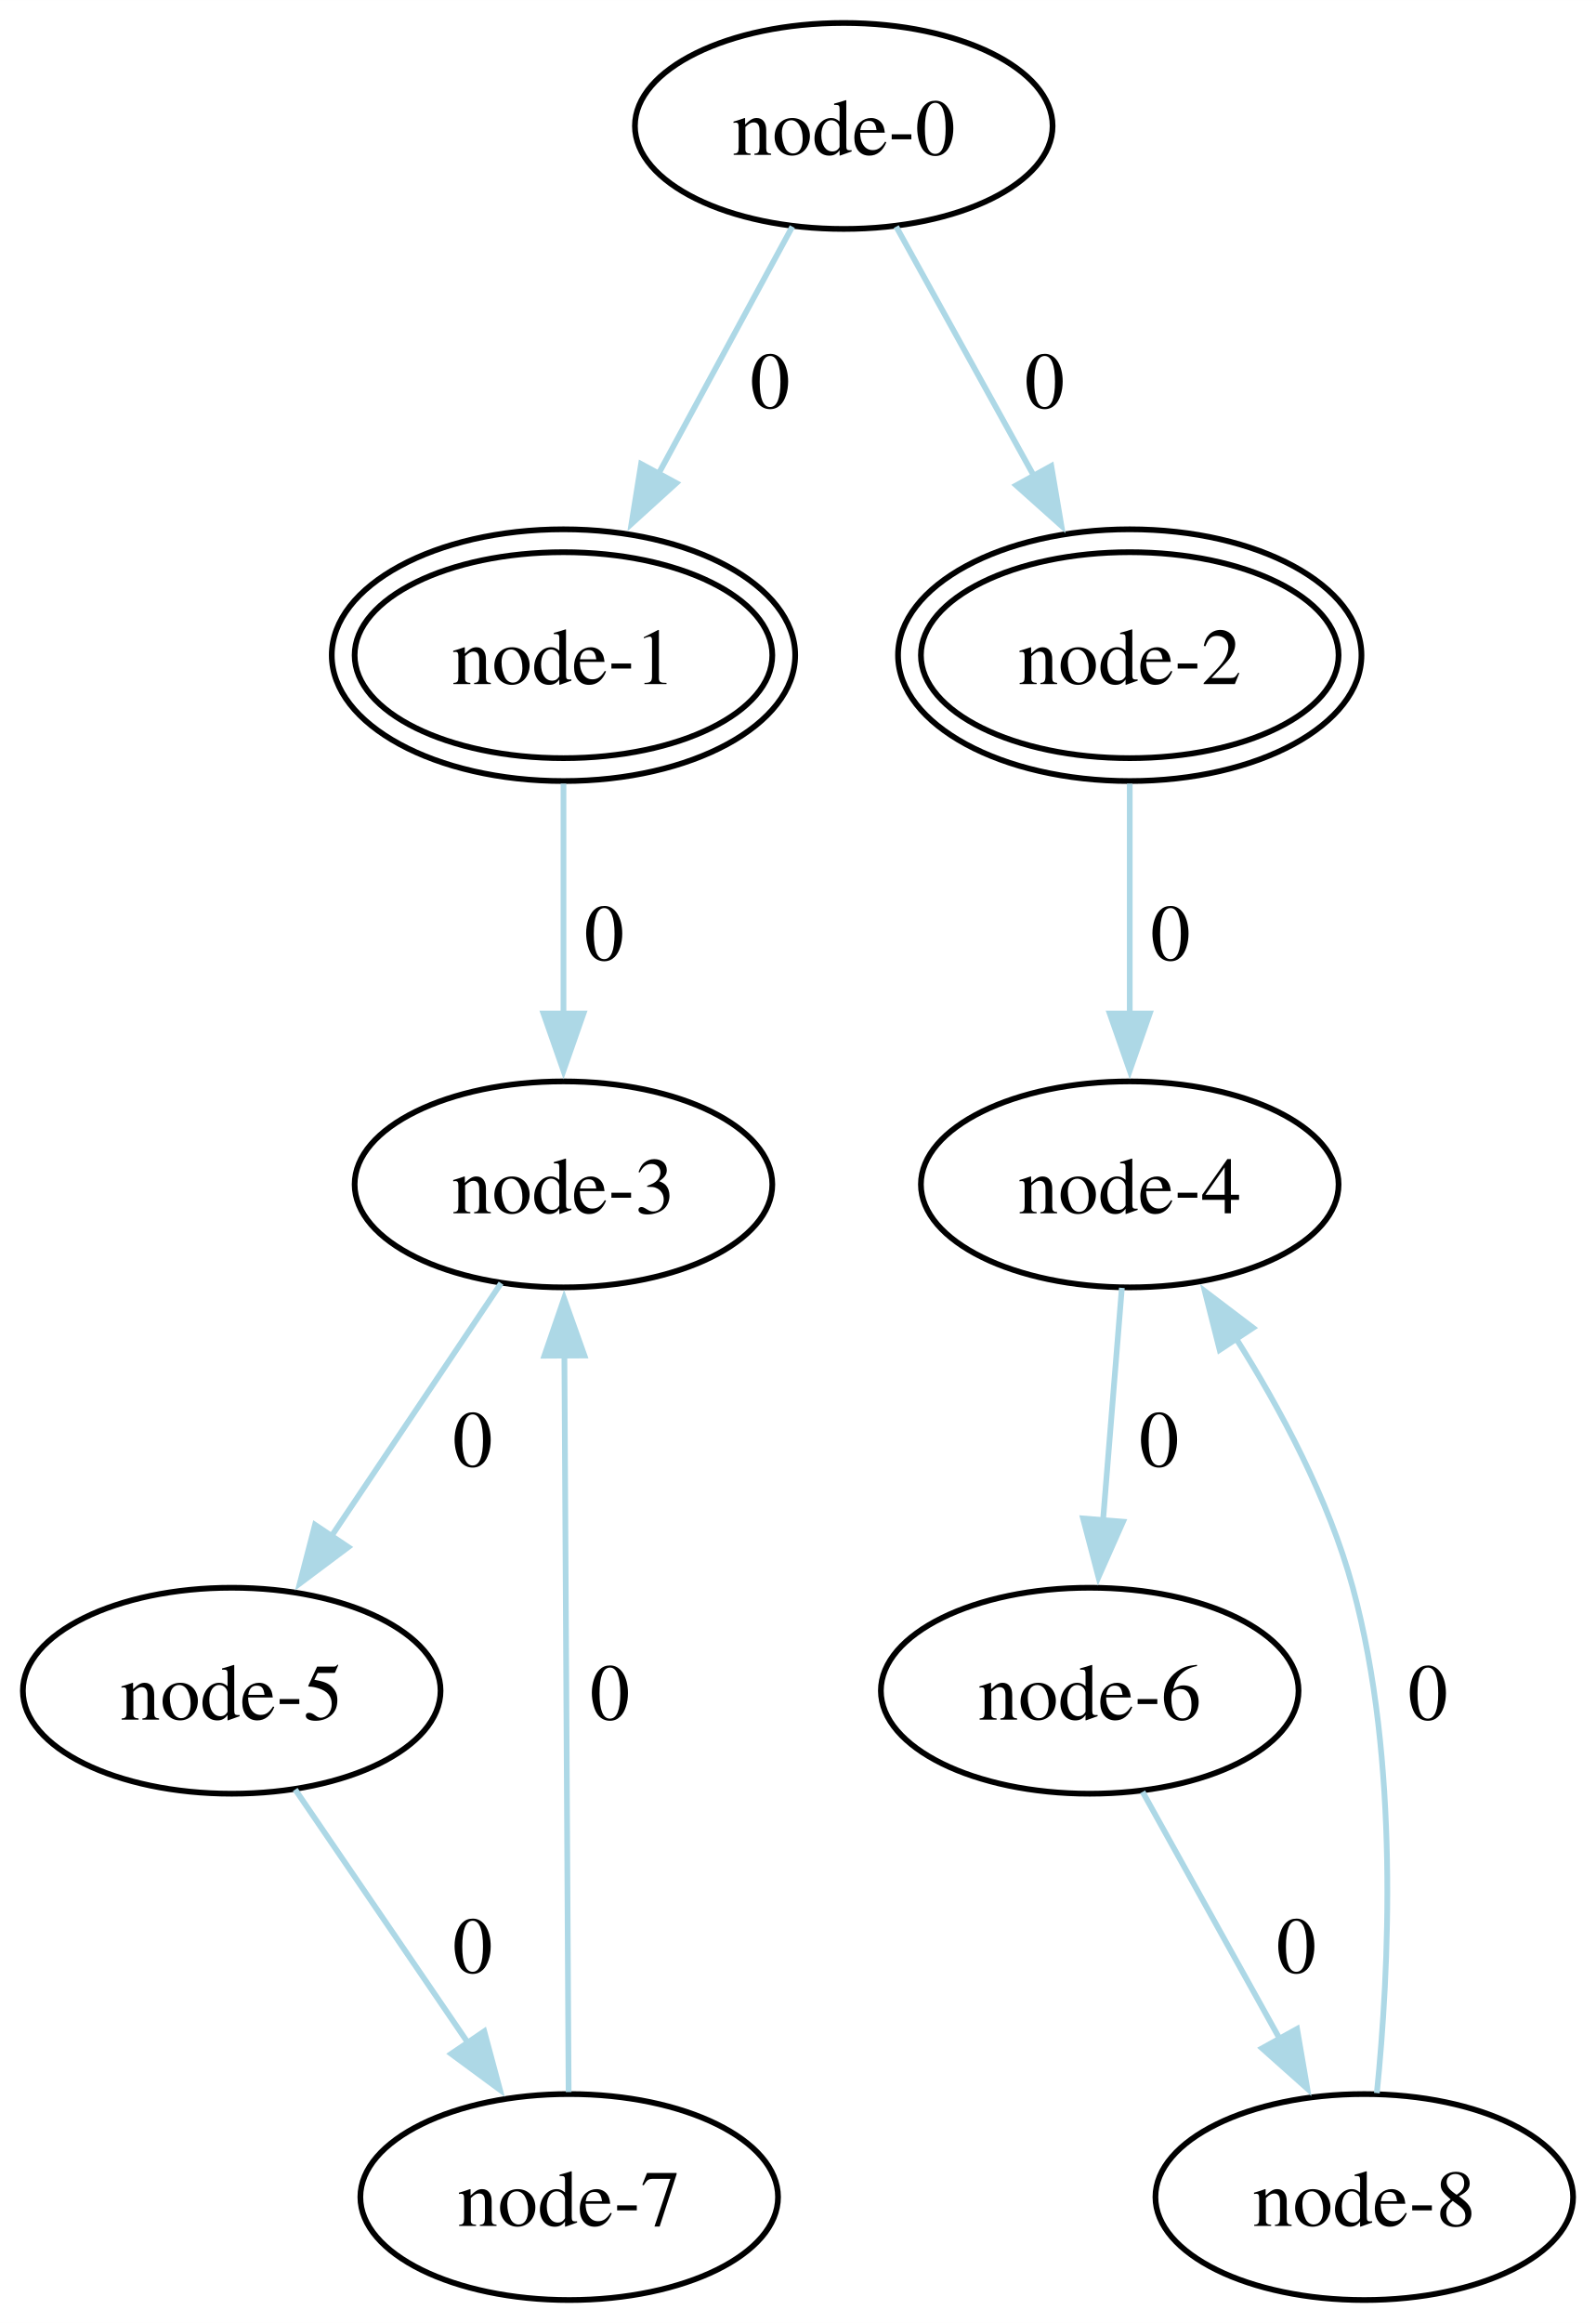
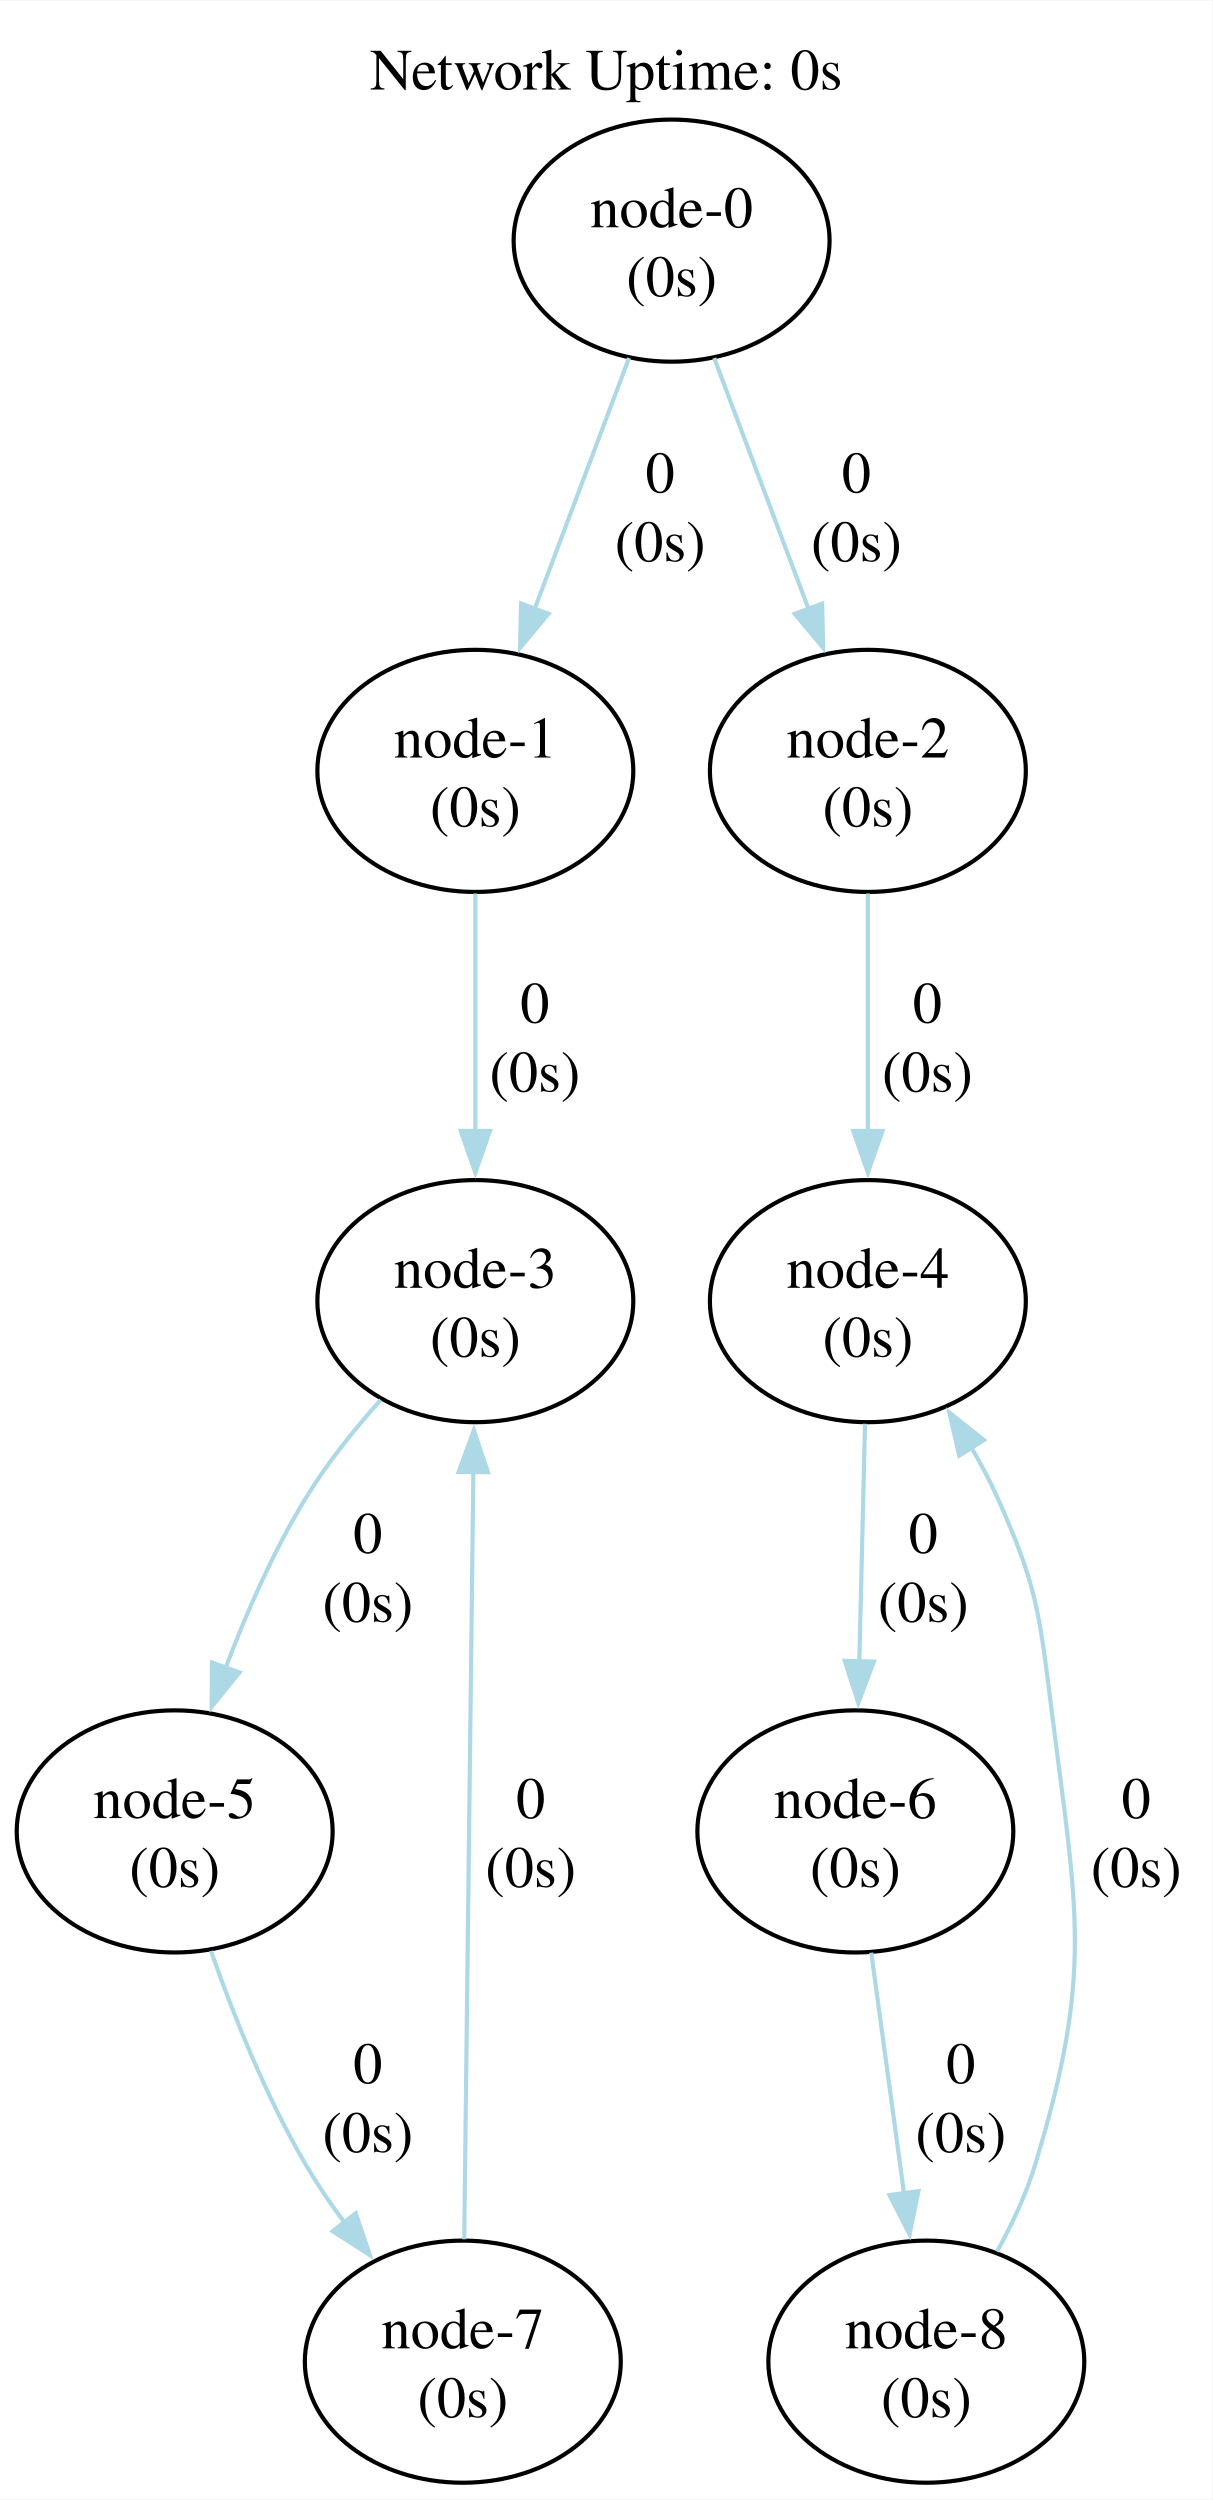
- <svg xmlns="http://www.w3.org/2000/svg" width="279pt" height="406pt" viewBox="0.00 0.00 279.02 406.00">
-   <g id="graph0" class="graph" transform="scale(1 1) rotate(0) translate(4 402)">
-     <polygon fill="white" stroke="none" points="-4,4 -4,-402 275.02,-402 275.02,4 -4,4" />
+ <svg xmlns="http://www.w3.org/2000/svg" width="290pt" height="598pt" viewBox="0.00 0.00 290.33 598.41">
+   <g id="graph0" class="graph" transform="scale(1 1) rotate(0) translate(4 594.41)">
+     <polygon fill="white" stroke="none" points="-4,4 -4,-594.41 286.33,-594.41 286.33,4 -4,4" />
+     <text text-anchor="middle" x="141.17" y="-573.11" font-family="Times,serif" font-size="14.00">Network Uptime: 0s</text>
    <g id="node1" class="node">
-       <ellipse fill="none" stroke="black" cx="94.51" cy="-287.5" rx="36.51" ry="18" />
-       <ellipse fill="none" stroke="black" cx="94.51" cy="-287.5" rx="40.51" ry="22" />
-       <text text-anchor="middle" x="94.51" y="-282.45" font-family="Times,serif" font-size="14.00">node-1</text>
+       <ellipse fill="none" stroke="black" cx="109.83" cy="-409.94" rx="37.83" ry="28.99" />
+       <text text-anchor="middle" x="109.83" y="-413.14" font-family="Times,serif" font-size="14.00">node-1</text>
+       <text text-anchor="middle" x="109.83" y="-396.64" font-family="Times,serif" font-size="14.00">(0s)</text>
    </g>
    <g id="node3" class="node">
-       <ellipse fill="none" stroke="black" cx="94.51" cy="-195" rx="36.51" ry="18" />
-       <text text-anchor="middle" x="94.51" y="-189.95" font-family="Times,serif" font-size="14.00">node-3</text>
+       <ellipse fill="none" stroke="black" cx="109.83" cy="-282.96" rx="37.83" ry="28.99" />
+       <text text-anchor="middle" x="109.83" y="-286.16" font-family="Times,serif" font-size="14.00">node-3</text>
+       <text text-anchor="middle" x="109.83" y="-269.66" font-family="Times,serif" font-size="14.00">(0s)</text>
+     </g>
+     <g id="edge3" class="edge">
+       <path fill="none" stroke="lightblue" d="M109.83,-380.58C109.83,-363.72 109.83,-342.08 109.83,-323.56" />
+       <polygon fill="lightblue" stroke="lightblue" points="113.33,-323.72 109.83,-313.72 106.33,-323.72 113.33,-323.72" />
+       <text text-anchor="middle" x="124.08" y="-349.65" font-family="Times,serif" font-size="14.00">0</text>
+       <text text-anchor="middle" x="124.08" y="-333.15" font-family="Times,serif" font-size="14.00">  (0s)</text>
+     </g>
+     <g id="node2" class="node">
+       <ellipse fill="none" stroke="black" cx="203.83" cy="-409.94" rx="37.83" ry="28.99" />
+       <text text-anchor="middle" x="203.83" y="-413.14" font-family="Times,serif" font-size="14.00">node-2</text>
+       <text text-anchor="middle" x="203.83" y="-396.64" font-family="Times,serif" font-size="14.00">(0s)</text>
+     </g>
+     <g id="node4" class="node">
+       <ellipse fill="none" stroke="black" cx="203.83" cy="-282.96" rx="37.83" ry="28.99" />
+       <text text-anchor="middle" x="203.83" y="-286.16" font-family="Times,serif" font-size="14.00">node-4</text>
+       <text text-anchor="middle" x="203.83" y="-269.66" font-family="Times,serif" font-size="14.00">(0s)</text>
+     </g>
+     <g id="edge9" class="edge">
+       <path fill="none" stroke="lightblue" d="M203.83,-380.58C203.83,-363.72 203.83,-342.08 203.83,-323.56" />
+       <polygon fill="lightblue" stroke="lightblue" points="207.33,-323.72 203.83,-313.72 200.33,-323.72 207.33,-323.72" />
+       <text text-anchor="middle" x="218.08" y="-349.65" font-family="Times,serif" font-size="14.00">0</text>
+       <text text-anchor="middle" x="218.08" y="-333.15" font-family="Times,serif" font-size="14.00">  (0s)</text>
+     </g>
+     <g id="node6" class="node">
+       <ellipse fill="none" stroke="black" cx="37.83" cy="-155.97" rx="37.83" ry="28.99" />
+       <text text-anchor="middle" x="37.83" y="-159.17" font-family="Times,serif" font-size="14.00">node-5</text>
+       <text text-anchor="middle" x="37.83" y="-142.67" font-family="Times,serif" font-size="14.00">(0s)</text>
+     </g>
+     <g id="edge4" class="edge">
+       <path fill="none" stroke="lightblue" d="M87.15,-259.31C80.83,-252.23 74.34,-244.13 69.33,-235.97 61.6,-223.38 55.11,-208.58 50.06,-195.21" />
+       <polygon fill="lightblue" stroke="lightblue" points="53.36,-194.04 46.68,-185.82 46.77,-196.41 53.36,-194.04" />
+       <text text-anchor="middle" x="84.08" y="-222.67" font-family="Times,serif" font-size="14.00">0</text>
+       <text text-anchor="middle" x="84.08" y="-206.17" font-family="Times,serif" font-size="14.00">  (0s)</text>
+     </g>
+     <g id="node7" class="node">
+       <ellipse fill="none" stroke="black" cx="200.83" cy="-155.97" rx="37.83" ry="28.99" />
+       <text text-anchor="middle" x="200.83" y="-159.17" font-family="Times,serif" font-size="14.00">node-6</text>
+       <text text-anchor="middle" x="200.83" y="-142.67" font-family="Times,serif" font-size="14.00">(0s)</text>
+     </g>
+     <g id="edge10" class="edge">
+       <path fill="none" stroke="lightblue" d="M203.15,-253.6C202.74,-236.74 202.23,-215.1 201.78,-196.57" />
+       <polygon fill="lightblue" stroke="lightblue" points="205.28,-196.65 201.54,-186.74 198.29,-196.82 205.28,-196.65" />
+       <text text-anchor="middle" x="217.08" y="-222.67" font-family="Times,serif" font-size="14.00">0</text>
+       <text text-anchor="middle" x="217.08" y="-206.17" font-family="Times,serif" font-size="14.00">  (0s)</text>
+     </g>
+     <g id="node5" class="node">
+       <ellipse fill="none" stroke="black" cx="156.83" cy="-536.92" rx="37.83" ry="28.99" />
+       <text text-anchor="middle" x="156.83" y="-540.12" font-family="Times,serif" font-size="14.00">node-0</text>
+       <text text-anchor="middle" x="156.83" y="-523.62" font-family="Times,serif" font-size="14.00">(0s)</text>
+     </g>
+     <g id="edge1" class="edge">
+       <path fill="none" stroke="lightblue" d="M146.63,-508.8C140.01,-491.2 131.29,-468 124,-448.62" />
+       <polygon fill="lightblue" stroke="lightblue" points="127.34,-447.55 120.54,-439.42 120.79,-450.01 127.34,-447.55" />
+       <text text-anchor="middle" x="154.08" y="-476.63" font-family="Times,serif" font-size="14.00">0</text>
+       <text text-anchor="middle" x="154.08" y="-460.13" font-family="Times,serif" font-size="14.00">  (0s)</text>
+     </g>
+     <g id="edge2" class="edge">
+       <path fill="none" stroke="lightblue" d="M167.03,-508.8C173.65,-491.2 182.37,-468 189.66,-448.62" />
+       <polygon fill="lightblue" stroke="lightblue" points="192.88,-450.01 193.12,-439.42 186.32,-447.55 192.88,-450.01" />
+       <text text-anchor="middle" x="201.08" y="-476.63" font-family="Times,serif" font-size="14.00">0</text>
+       <text text-anchor="middle" x="201.08" y="-460.13" font-family="Times,serif" font-size="14.00">  (0s)</text>
+     </g>
+     <g id="node8" class="node">
+       <ellipse fill="none" stroke="black" cx="106.83" cy="-28.99" rx="37.83" ry="28.99" />
+       <text text-anchor="middle" x="106.83" y="-32.19" font-family="Times,serif" font-size="14.00">node-7</text>
+       <text text-anchor="middle" x="106.83" y="-15.69" font-family="Times,serif" font-size="14.00">(0s)</text>
+     </g>
+     <g id="edge7" class="edge">
+       <path fill="none" stroke="lightblue" d="M46.52,-127.33C52,-111.71 59.82,-92.14 69.33,-75.98 72.06,-71.34 75.24,-66.68 78.57,-62.2" />
+       <polygon fill="lightblue" stroke="lightblue" points="81.18,-64.54 84.58,-54.51 75.66,-60.23 81.18,-64.54" />
+       <text text-anchor="middle" x="84.08" y="-95.68" font-family="Times,serif" font-size="14.00">0</text>
+       <text text-anchor="middle" x="84.08" y="-79.18" font-family="Times,serif" font-size="14.00">  (0s)</text>
+     </g>
+     <g id="node9" class="node">
+       <ellipse fill="none" stroke="black" cx="217.83" cy="-28.99" rx="37.83" ry="28.99" />
+       <text text-anchor="middle" x="217.83" y="-32.19" font-family="Times,serif" font-size="14.00">node-8</text>
+       <text text-anchor="middle" x="217.83" y="-15.69" font-family="Times,serif" font-size="14.00">(0s)</text>
+     </g>
+     <g id="edge5" class="edge">
+       <path fill="none" stroke="lightblue" d="M204.65,-126.93C206.96,-109.88 209.96,-87.86 212.51,-69.12" />
+       <polygon fill="lightblue" stroke="lightblue" points="215.94,-69.83 213.82,-59.45 209.01,-68.88 215.94,-69.83" />
+       <text text-anchor="middle" x="226.08" y="-95.68" font-family="Times,serif" font-size="14.00">0</text>
+       <text text-anchor="middle" x="226.08" y="-79.18" font-family="Times,serif" font-size="14.00">  (0s)</text>
    </g>
    <g id="edge8" class="edge">
-       <path fill="none" stroke="lightblue" d="M94.51,-265.05C94.51,-252.97 94.51,-237.71 94.51,-224.62" />
-       <polygon fill="lightblue" stroke="lightblue" points="98.01,-224.87 94.51,-214.87 91.01,-224.87 98.01,-224.87" />
-       <text text-anchor="middle" x="101.63" y="-234.2" font-family="Times,serif" font-size="14.00">  0</text>
-     </g>
-     <g id="node2" class="node">
-       <ellipse fill="none" stroke="black" cx="193.51" cy="-287.5" rx="36.51" ry="18" />
-       <ellipse fill="none" stroke="black" cx="193.51" cy="-287.5" rx="40.51" ry="22" />
-       <text text-anchor="middle" x="193.51" y="-282.45" font-family="Times,serif" font-size="14.00">node-2</text>
-     </g>
-     <g id="node4" class="node">
-       <ellipse fill="none" stroke="black" cx="193.51" cy="-195" rx="36.51" ry="18" />
-       <text text-anchor="middle" x="193.51" y="-189.95" font-family="Times,serif" font-size="14.00">node-4</text>
-     </g>
-     <g id="edge10" class="edge">
-       <path fill="none" stroke="lightblue" d="M193.51,-265.05C193.51,-252.97 193.51,-237.71 193.51,-224.62" />
-       <polygon fill="lightblue" stroke="lightblue" points="197.01,-224.87 193.51,-214.87 190.01,-224.87 197.01,-224.87" />
-       <text text-anchor="middle" x="200.63" y="-234.2" font-family="Times,serif" font-size="14.00">  0</text>
-     </g>
-     <g id="node5" class="node">
-       <ellipse fill="none" stroke="black" cx="36.51" cy="-106.5" rx="36.51" ry="18" />
-       <text text-anchor="middle" x="36.51" y="-101.45" font-family="Times,serif" font-size="14.00">node-5</text>
-     </g>
-     <g id="edge1" class="edge">
-       <path fill="none" stroke="lightblue" d="M83.6,-177.73C75.23,-165.24 63.51,-147.76 53.85,-133.37" />
-       <polygon fill="lightblue" stroke="lightblue" points="56.89,-131.6 48.41,-125.25 51.07,-135.5 56.89,-131.6" />
-       <text text-anchor="middle" x="78.63" y="-145.7" font-family="Times,serif" font-size="14.00">  0</text>
-     </g>
-     <g id="node6" class="node">
-       <ellipse fill="none" stroke="black" cx="186.51" cy="-106.5" rx="36.51" ry="18" />
-       <text text-anchor="middle" x="186.51" y="-101.45" font-family="Times,serif" font-size="14.00">node-6</text>
-     </g>
-     <g id="edge5" class="edge">
-       <path fill="none" stroke="lightblue" d="M192.13,-176.91C191.18,-165.26 189.91,-149.55 188.82,-136.02" />
-       <polygon fill="lightblue" stroke="lightblue" points="192.33,-136.04 188.04,-126.36 185.35,-136.61 192.33,-136.04" />
-       <text text-anchor="middle" x="198.63" y="-145.7" font-family="Times,serif" font-size="14.00">  0</text>
-     </g>
-     <g id="node7" class="node">
-       <ellipse fill="none" stroke="black" cx="95.51" cy="-18" rx="36.51" ry="18" />
-       <text text-anchor="middle" x="95.51" y="-12.95" font-family="Times,serif" font-size="14.00">node-7</text>
-     </g>
-     <g id="edge9" class="edge">
-       <path fill="none" stroke="lightblue" d="M47.61,-89.23C56.12,-76.74 68.05,-59.26 77.87,-44.87" />
-       <polygon fill="lightblue" stroke="lightblue" points="80.66,-46.97 83.41,-36.74 74.88,-43.03 80.66,-46.97" />
-       <text text-anchor="middle" x="78.63" y="-57.2" font-family="Times,serif" font-size="14.00">  0</text>
-     </g>
-     <g id="node9" class="node">
-       <ellipse fill="none" stroke="black" cx="234.51" cy="-18" rx="36.51" ry="18" />
-       <text text-anchor="middle" x="234.51" y="-12.95" font-family="Times,serif" font-size="14.00">node-8</text>
-     </g>
-     <g id="edge3" class="edge">
-       <path fill="none" stroke="lightblue" d="M195.76,-88.82C202.6,-76.5 212.05,-59.47 219.91,-45.32" />
-       <polygon fill="lightblue" stroke="lightblue" points="222.76,-47.39 224.55,-36.95 216.64,-44 222.76,-47.39" />
-       <text text-anchor="middle" x="222.63" y="-57.2" font-family="Times,serif" font-size="14.00">  0</text>
-     </g>
-     <g id="edge2" class="edge">
-       <path fill="none" stroke="lightblue" d="M95.41,-36.35C95.24,-66.44 94.88,-128.58 94.67,-165.22" />
-       <polygon fill="lightblue" stroke="lightblue" points="91.17,-165.05 94.62,-175.07 98.17,-165.09 91.17,-165.05" />
-       <text text-anchor="middle" x="102.63" y="-101.45" font-family="Times,serif" font-size="14.00">  0</text>
-     </g>
-     <g id="node8" class="node">
-       <ellipse fill="none" stroke="black" cx="143.51" cy="-380" rx="36.51" ry="18" />
-       <text text-anchor="middle" x="143.51" y="-374.95" font-family="Times,serif" font-size="14.00">node-0</text>
-     </g>
-     <g id="edge7" class="edge">
-       <path fill="none" stroke="lightblue" d="M134.52,-362.4C127.99,-350.33 118.95,-333.63 111.11,-319.17" />
-       <polygon fill="lightblue" stroke="lightblue" points="114.24,-317.58 106.4,-310.46 108.08,-320.92 114.24,-317.58" />
-       <text text-anchor="middle" x="130.63" y="-330.7" font-family="Times,serif" font-size="14.00">  0</text>
+       <path fill="none" stroke="lightblue" d="M107.17,-58.3C107.7,-103.25 108.75,-191.08 109.36,-242.28" />
+       <polygon fill="lightblue" stroke="lightblue" points="105.85,-242.07 109.47,-252.03 112.85,-241.99 105.85,-242.07" />
+       <text text-anchor="middle" x="123.08" y="-159.17" font-family="Times,serif" font-size="14.00">0</text>
+       <text text-anchor="middle" x="123.08" y="-142.67" font-family="Times,serif" font-size="14.00">  (0s)</text>
    </g>
    <g id="edge6" class="edge">
-       <path fill="none" stroke="lightblue" d="M152.68,-362.4C159.39,-350.25 168.7,-333.41 176.73,-318.87" />
-       <polygon fill="lightblue" stroke="lightblue" points="179.79,-320.57 181.56,-310.12 173.66,-317.18 179.79,-320.57" />
-       <text text-anchor="middle" x="178.63" y="-330.7" font-family="Times,serif" font-size="14.00">  0</text>
-     </g>
-     <g id="edge4" class="edge">
-       <path fill="none" stroke="lightblue" d="M236.71,-36.17C238.85,-57.35 240.72,-94.27 232.51,-124.5 228.3,-139.99 219.9,-155.71 211.97,-168.27" />
-       <polygon fill="lightblue" stroke="lightblue" points="209.23,-166.07 206.63,-176.34 215.07,-169.93 209.23,-166.07" />
-       <text text-anchor="middle" x="245.63" y="-101.45" font-family="Times,serif" font-size="14.00">  0</text>
+       <path fill="none" stroke="lightblue" d="M234.76,-55.36C238.34,-61.84 241.69,-68.96 243.83,-75.98 257.99,-122.34 253.86,-136.87 247.83,-184.97 244.92,-208.18 244.4,-214.62 234.83,-235.97 233.02,-240 230.86,-244.07 228.54,-248.03" />
+       <polygon fill="lightblue" stroke="lightblue" points="225.71,-245.96 223.33,-256.29 231.63,-249.69 225.71,-245.96" />
+       <text text-anchor="middle" x="268.08" y="-159.17" font-family="Times,serif" font-size="14.00">0</text>
+       <text text-anchor="middle" x="268.08" y="-142.67" font-family="Times,serif" font-size="14.00">  (0s)</text>
    </g>
  </g>
</svg>
